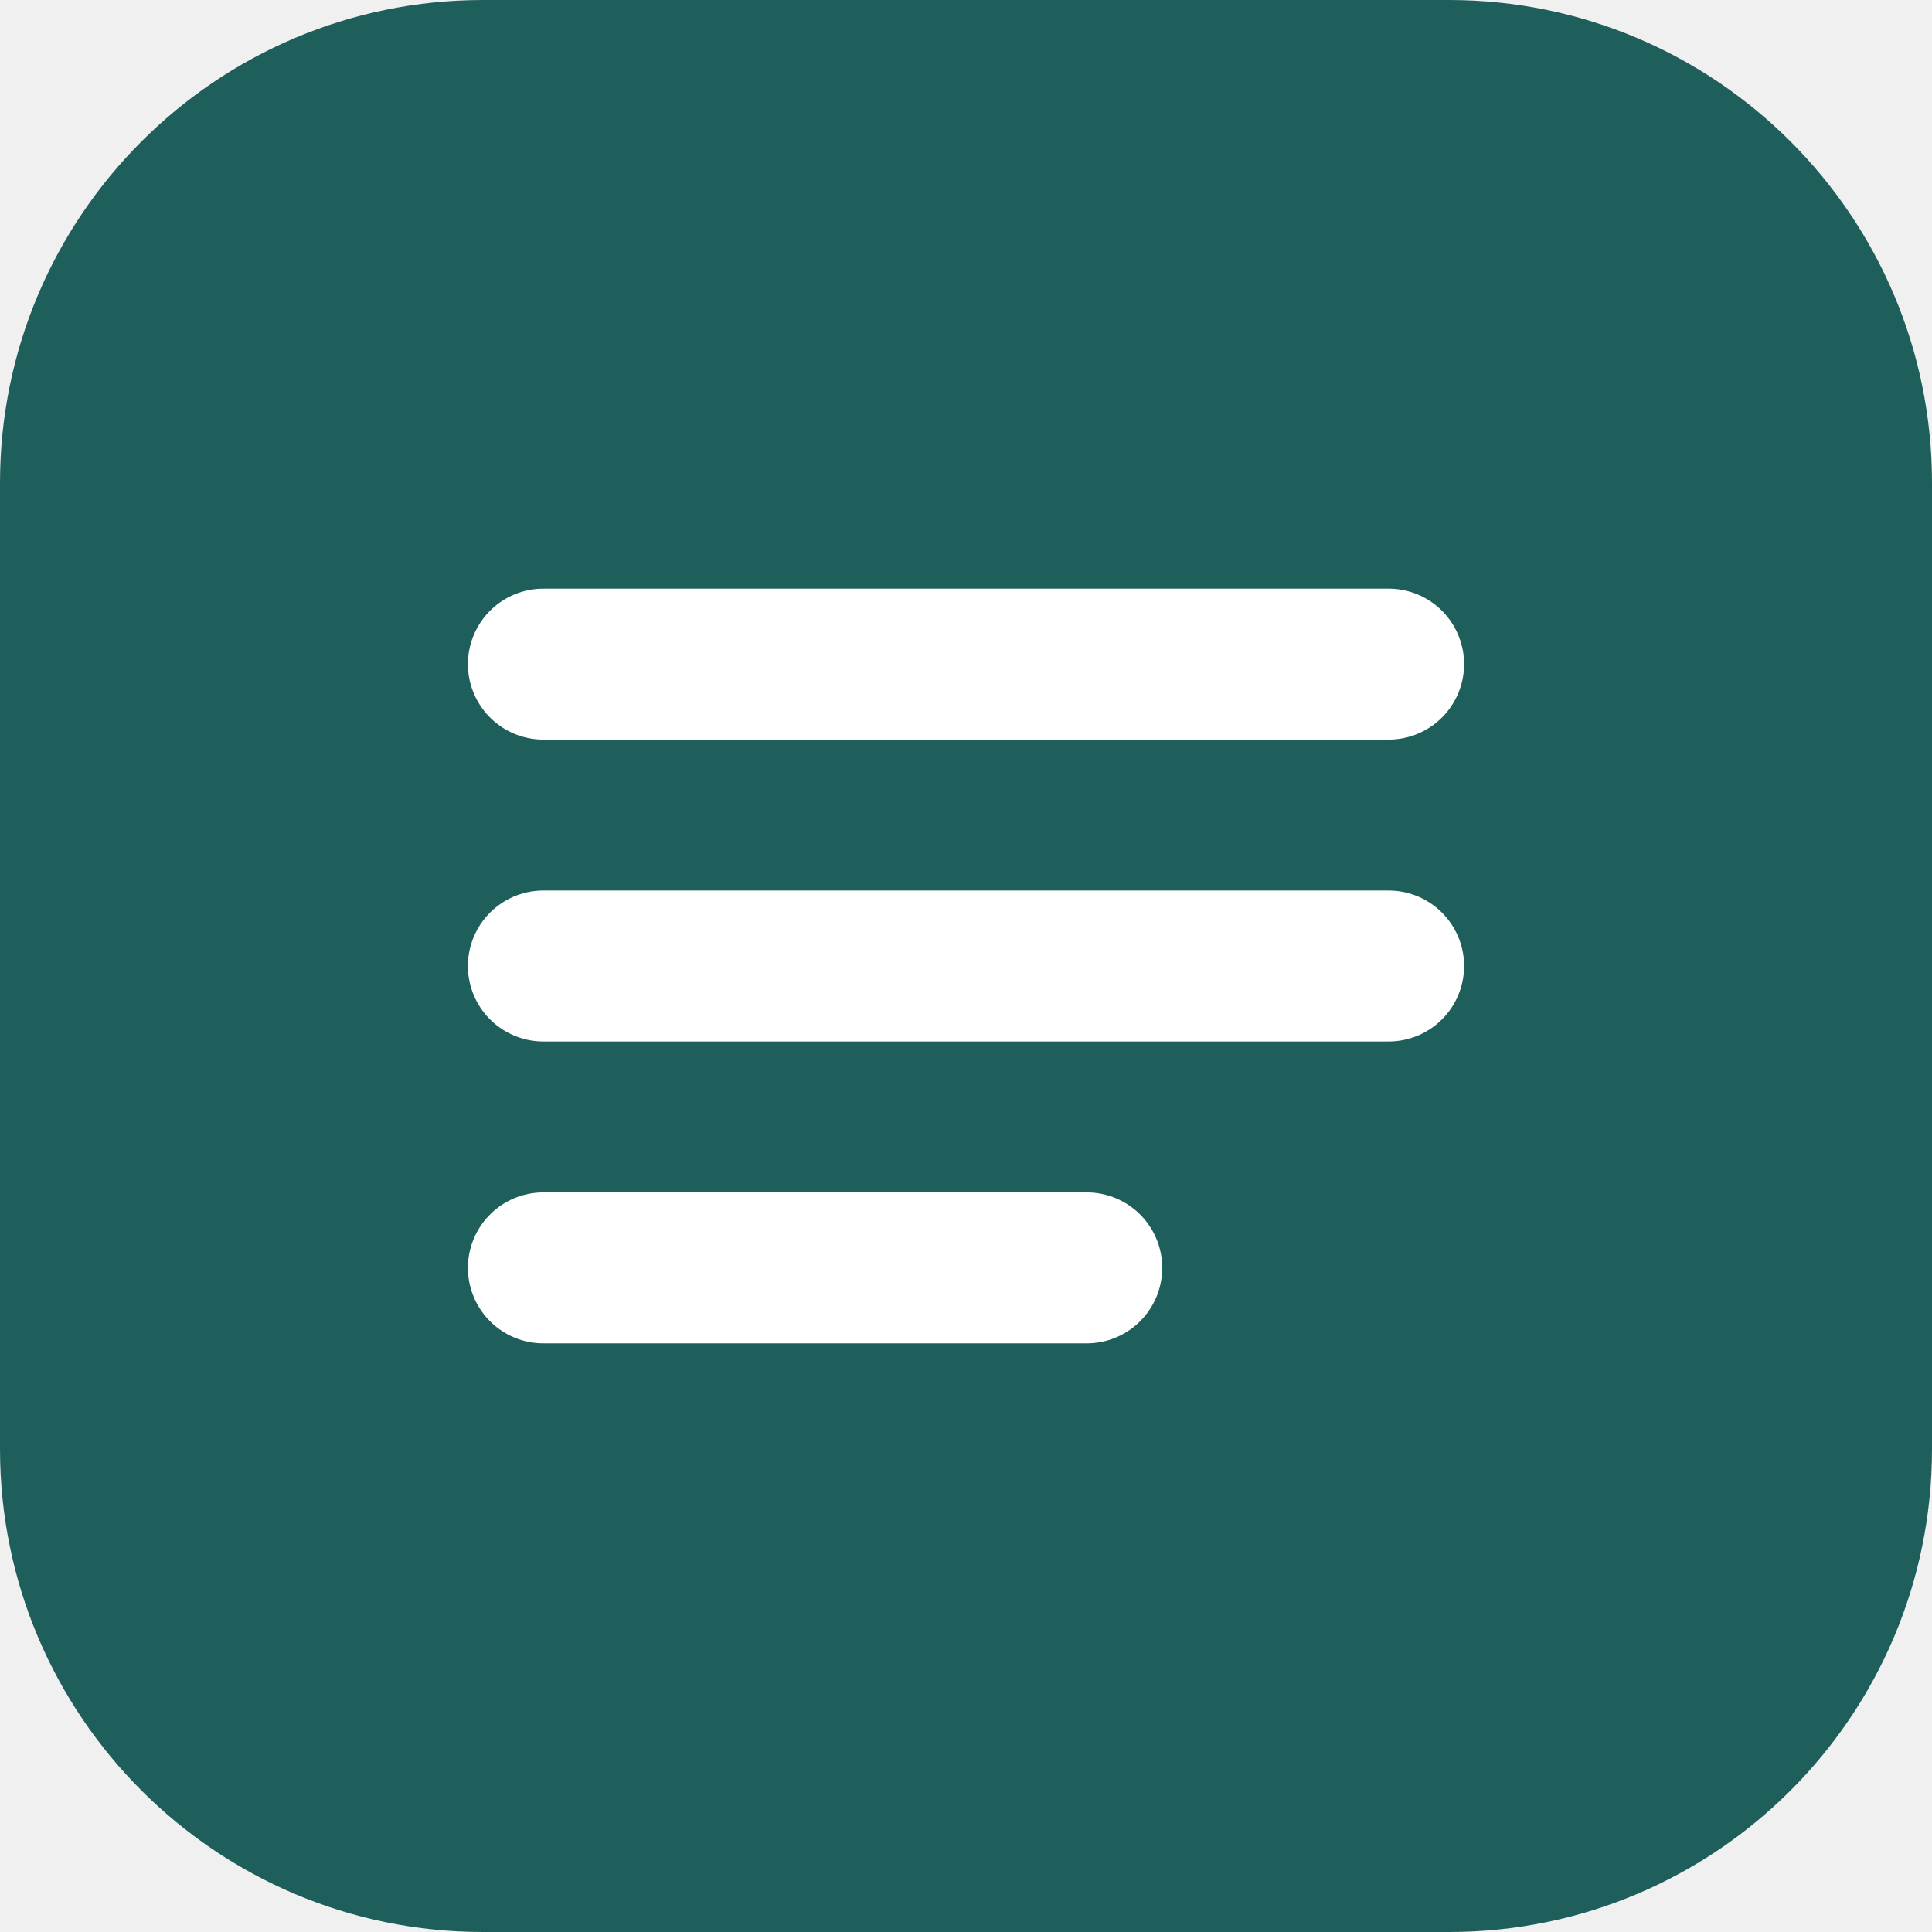
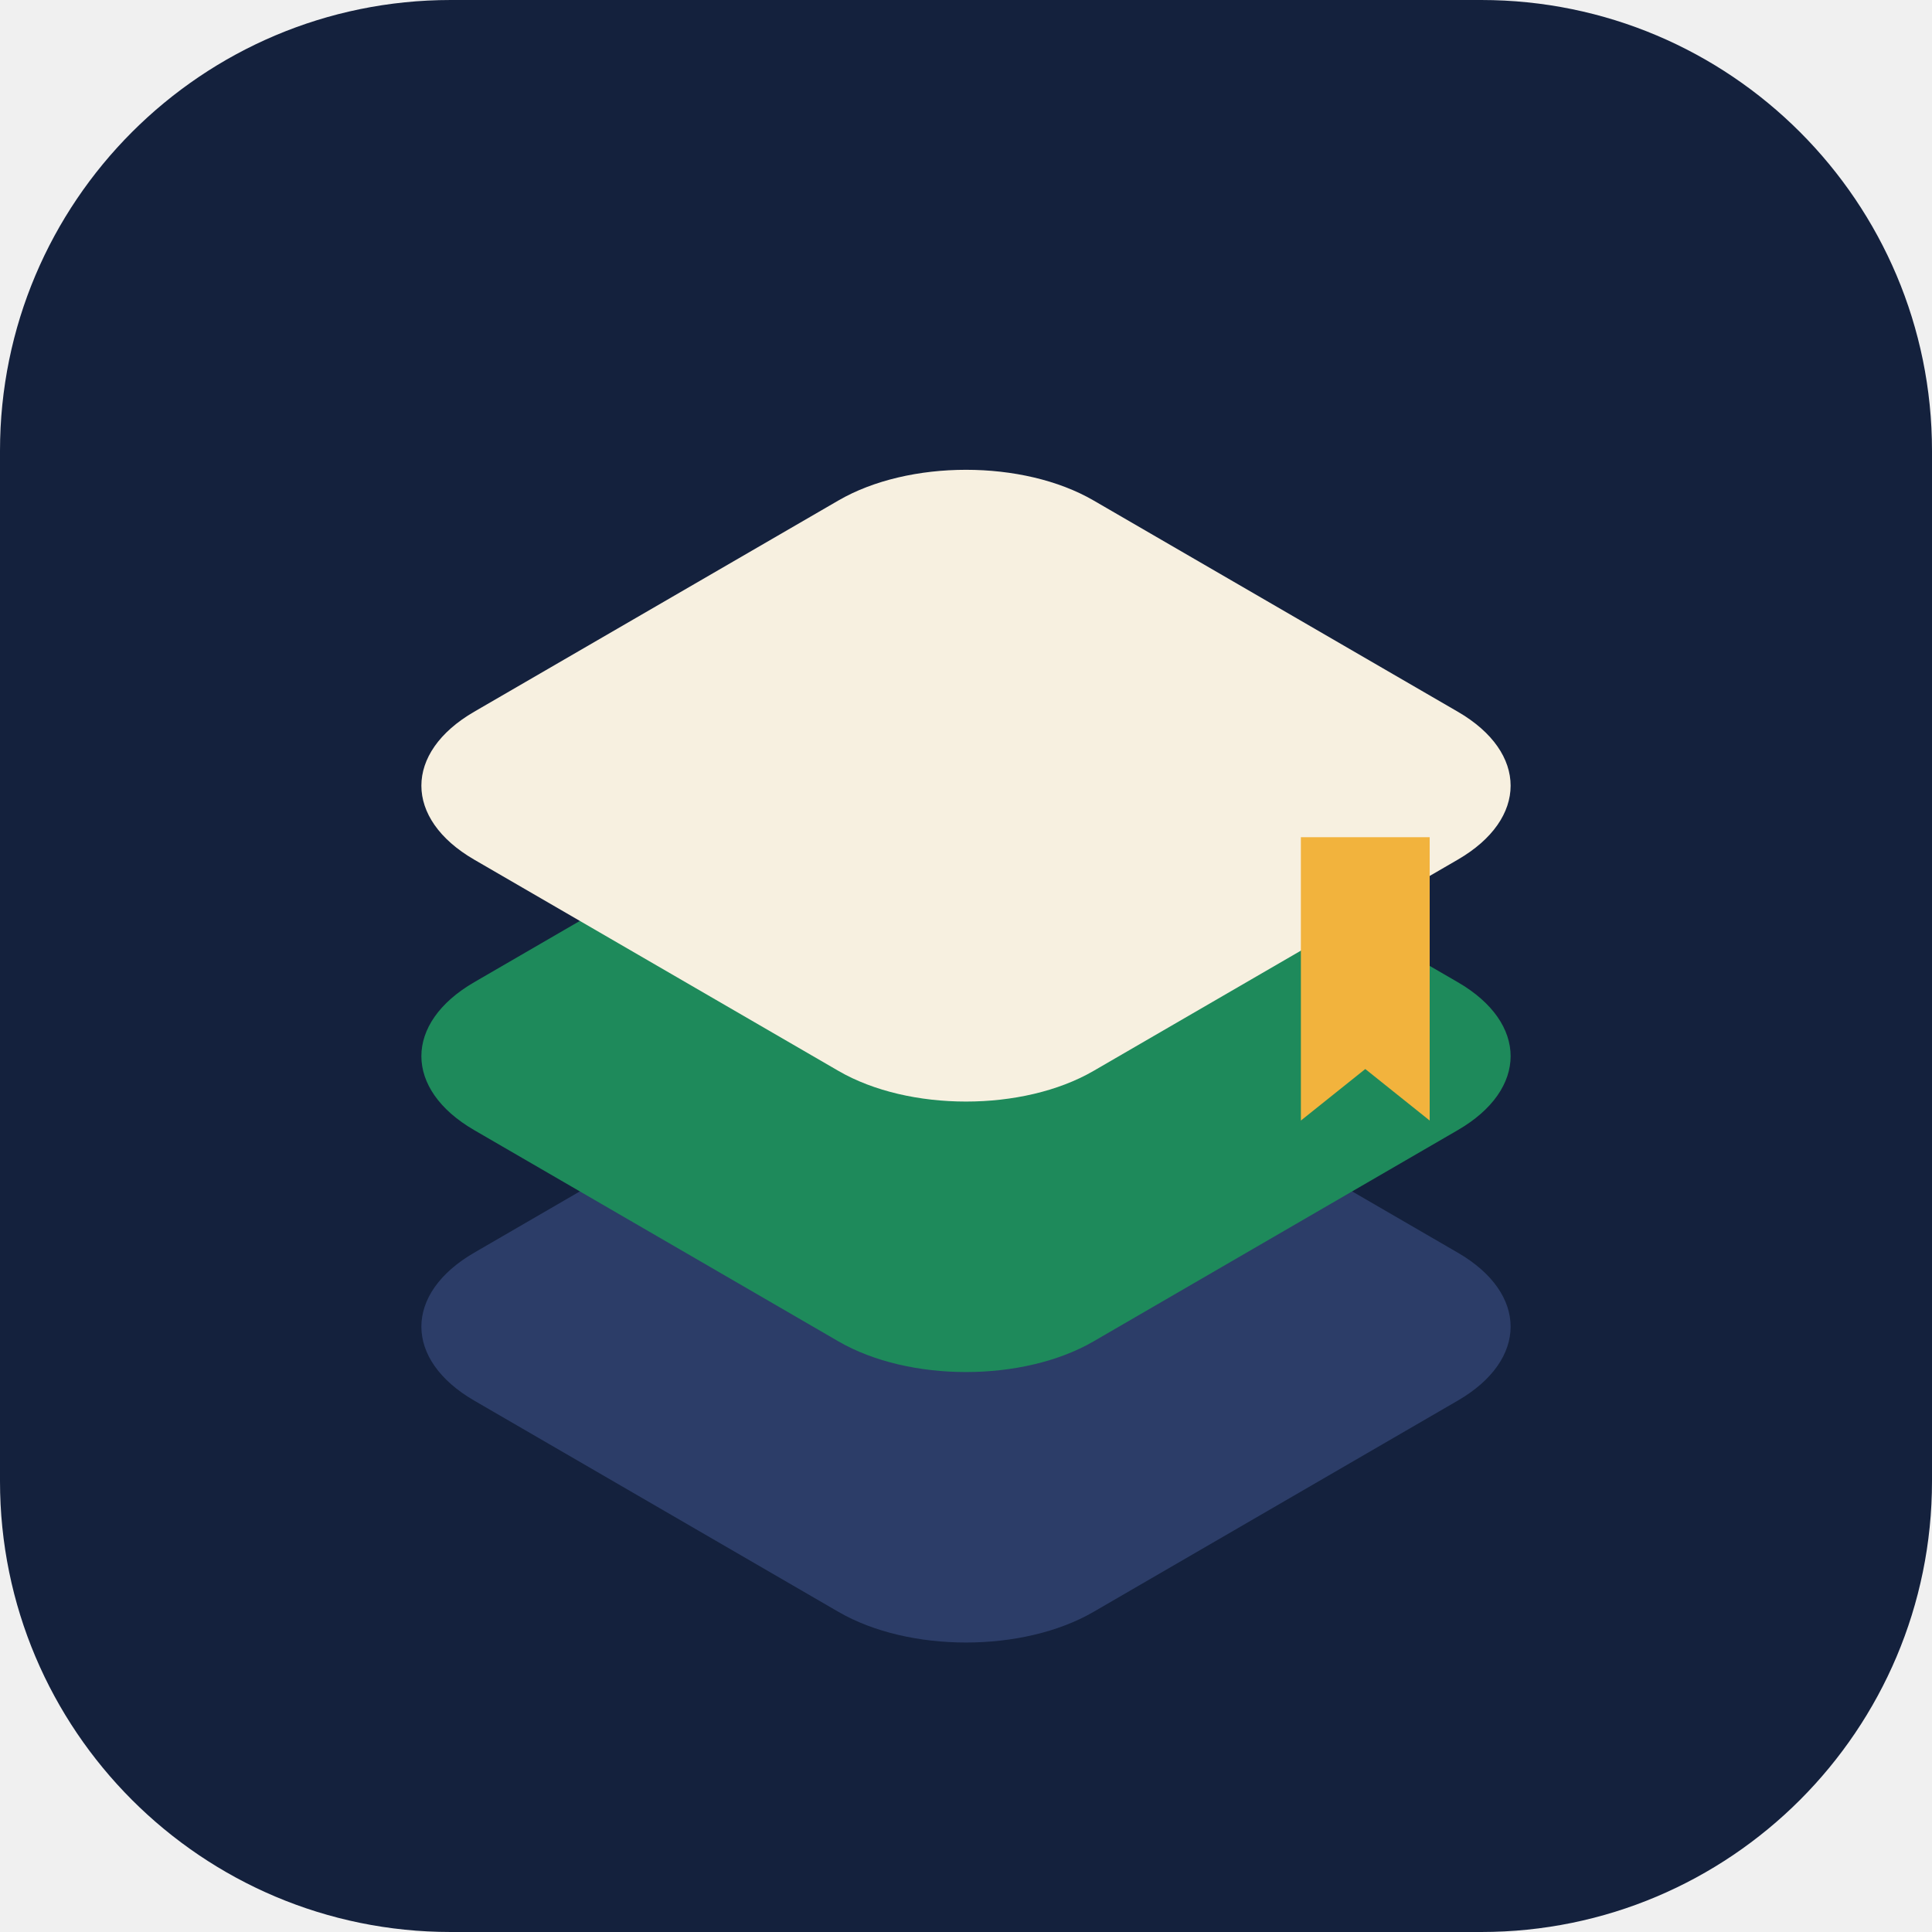
- <svg xmlns="http://www.w3.org/2000/svg" viewBox="0 0 32 32">
-   <rect width="32" height="32" rx="8" fill="#1f5f5b" />
-   <path d="M9 11h14M9 16h14M9 21h9" stroke="white" stroke-width="2.5" stroke-linecap="round" />
+ <svg xmlns="http://www.w3.org/2000/svg" viewBox="0 0 120 120">
+   <rect width="120" height="120" rx="28" fill="#14213D" />
+   <g transform="translate(12 12) scale(0.8)">
+     <rect x="-34" y="-34" width="68" height="68" rx="14" fill="#2C3D68" transform="translate(60 88) scale(1 0.58) rotate(45)" />
+     <rect x="-34" y="-34" width="68" height="68" rx="14" fill="#1E8A5B" transform="translate(60 67) scale(1 0.58) rotate(45)" />
+     <rect x="-34" y="-34" width="68" height="68" rx="14" fill="#F7F0E0" transform="translate(60 46) scale(1 0.58) rotate(45)" />
+     <path d="M86 50 h10 v22 l-5 -4 l-5 4 z" fill="#F2B33D" />
+   </g>
</svg>
